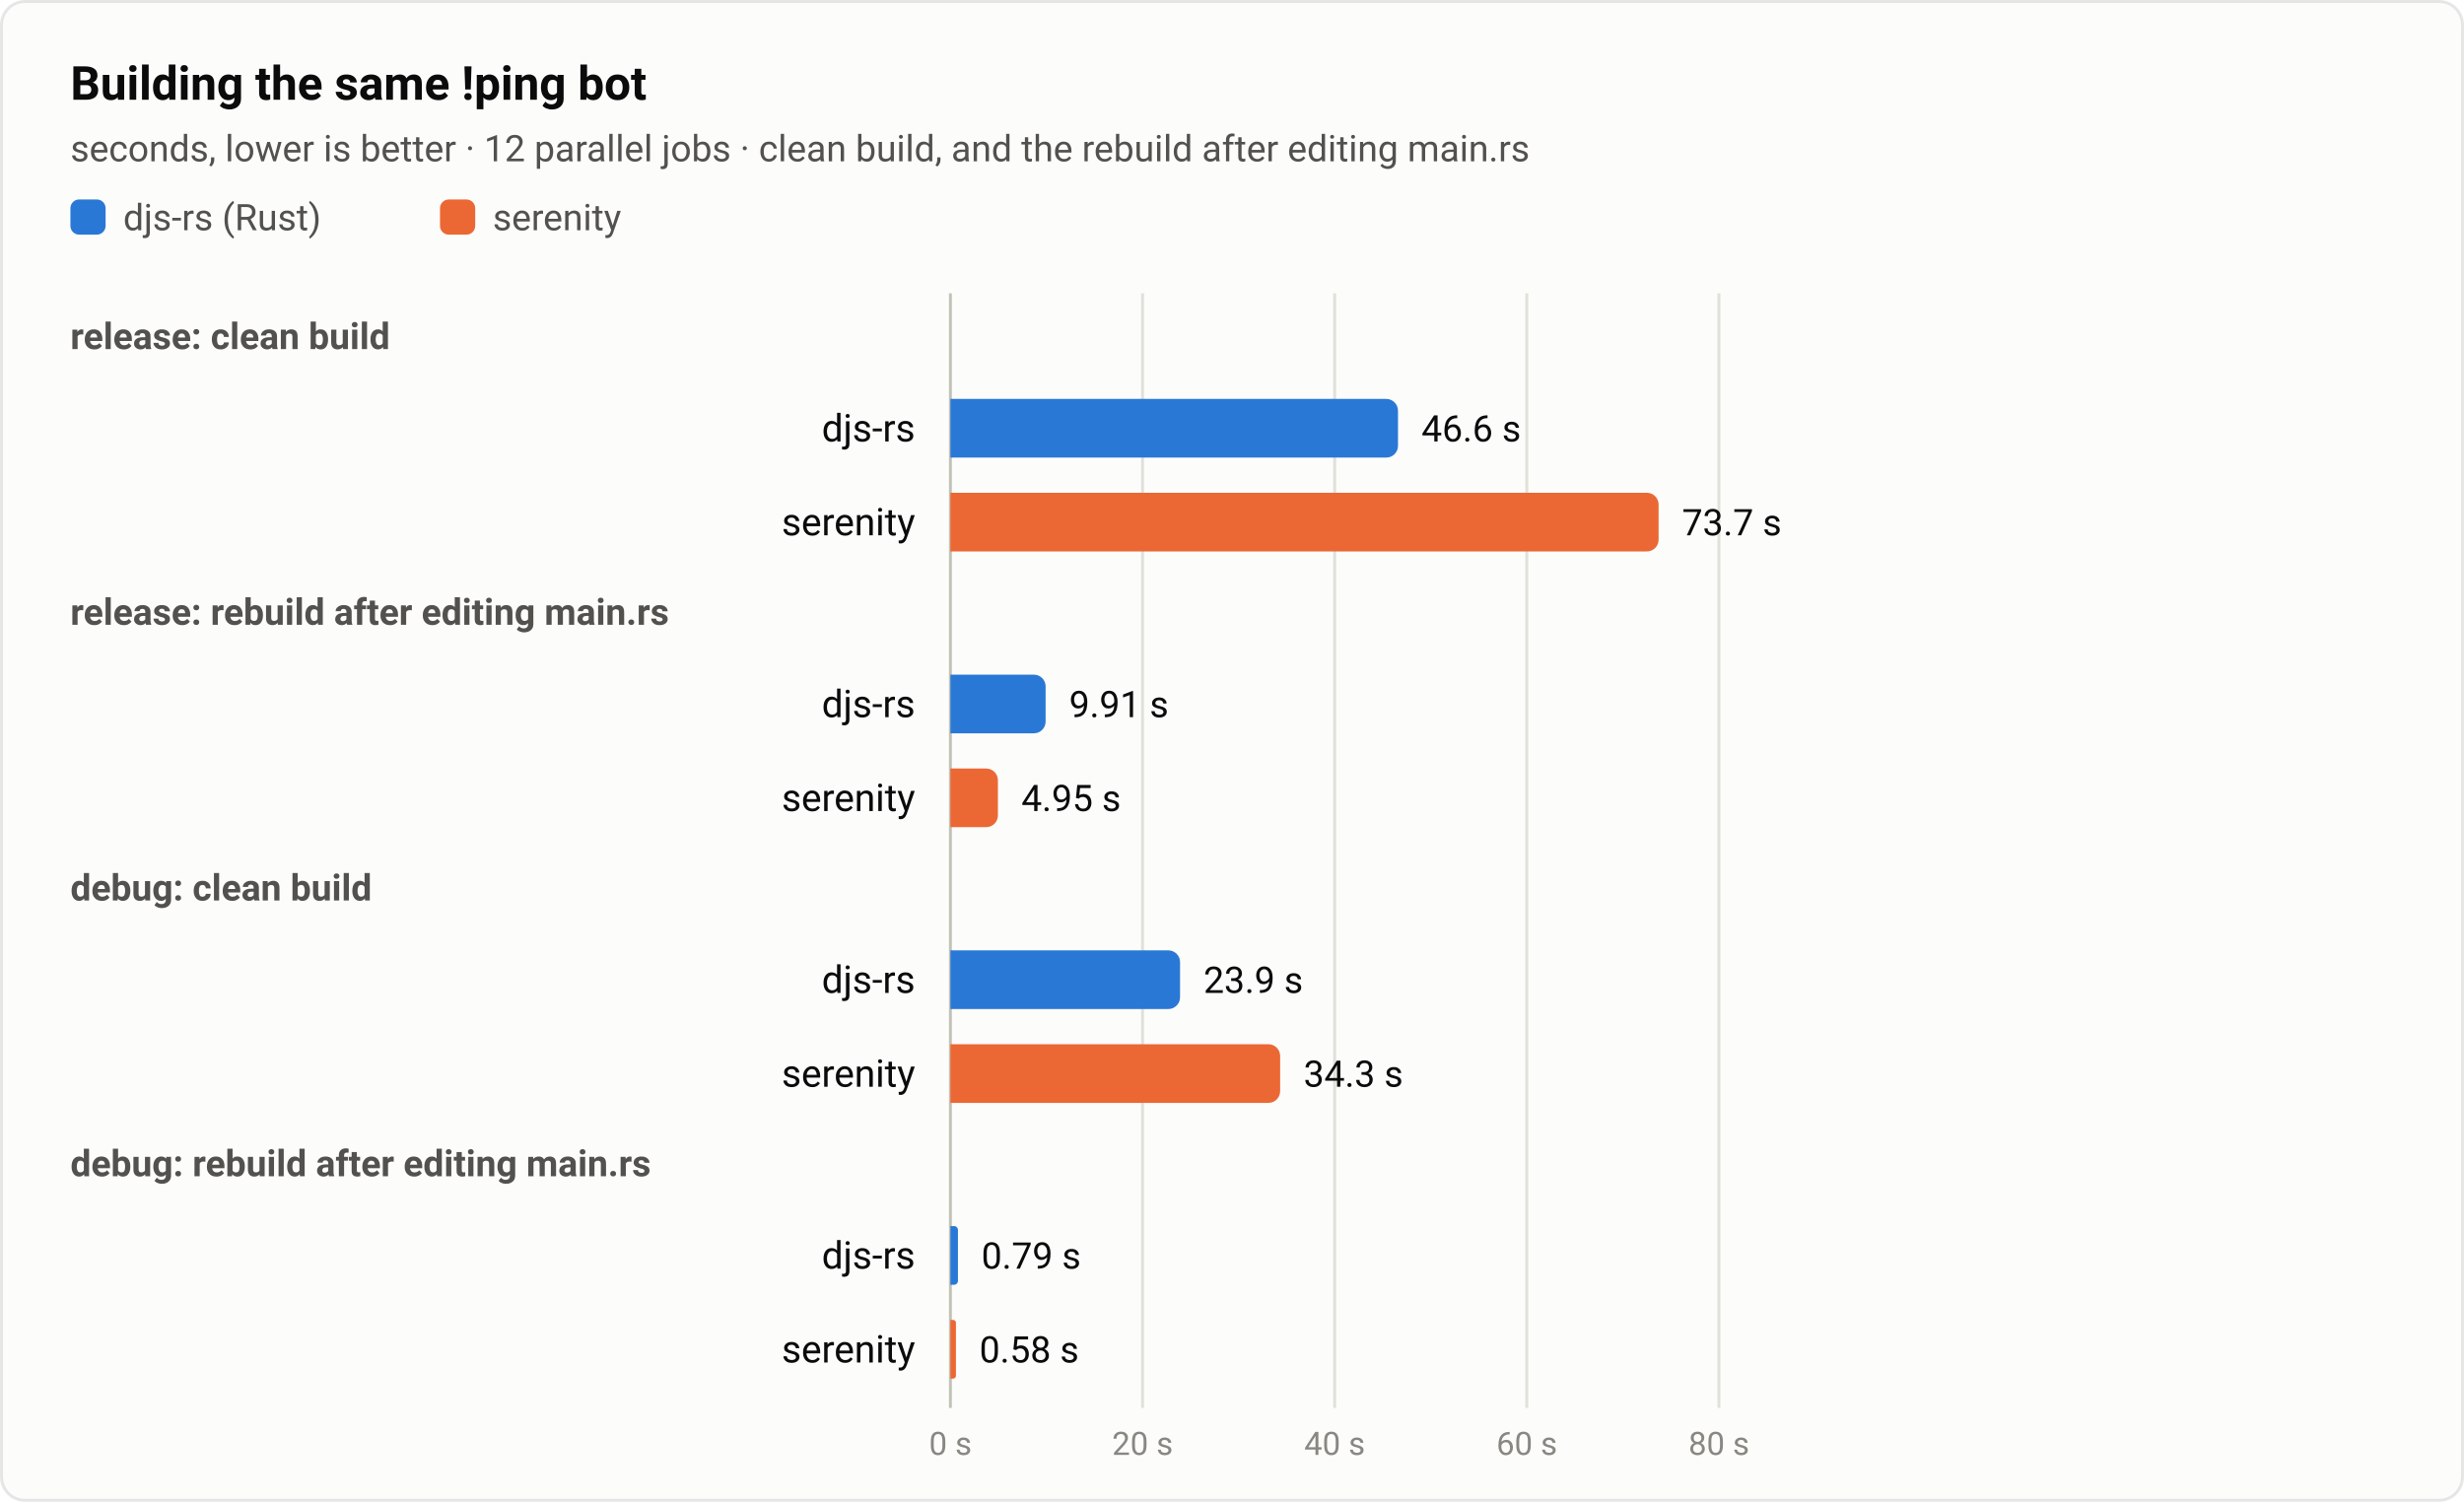
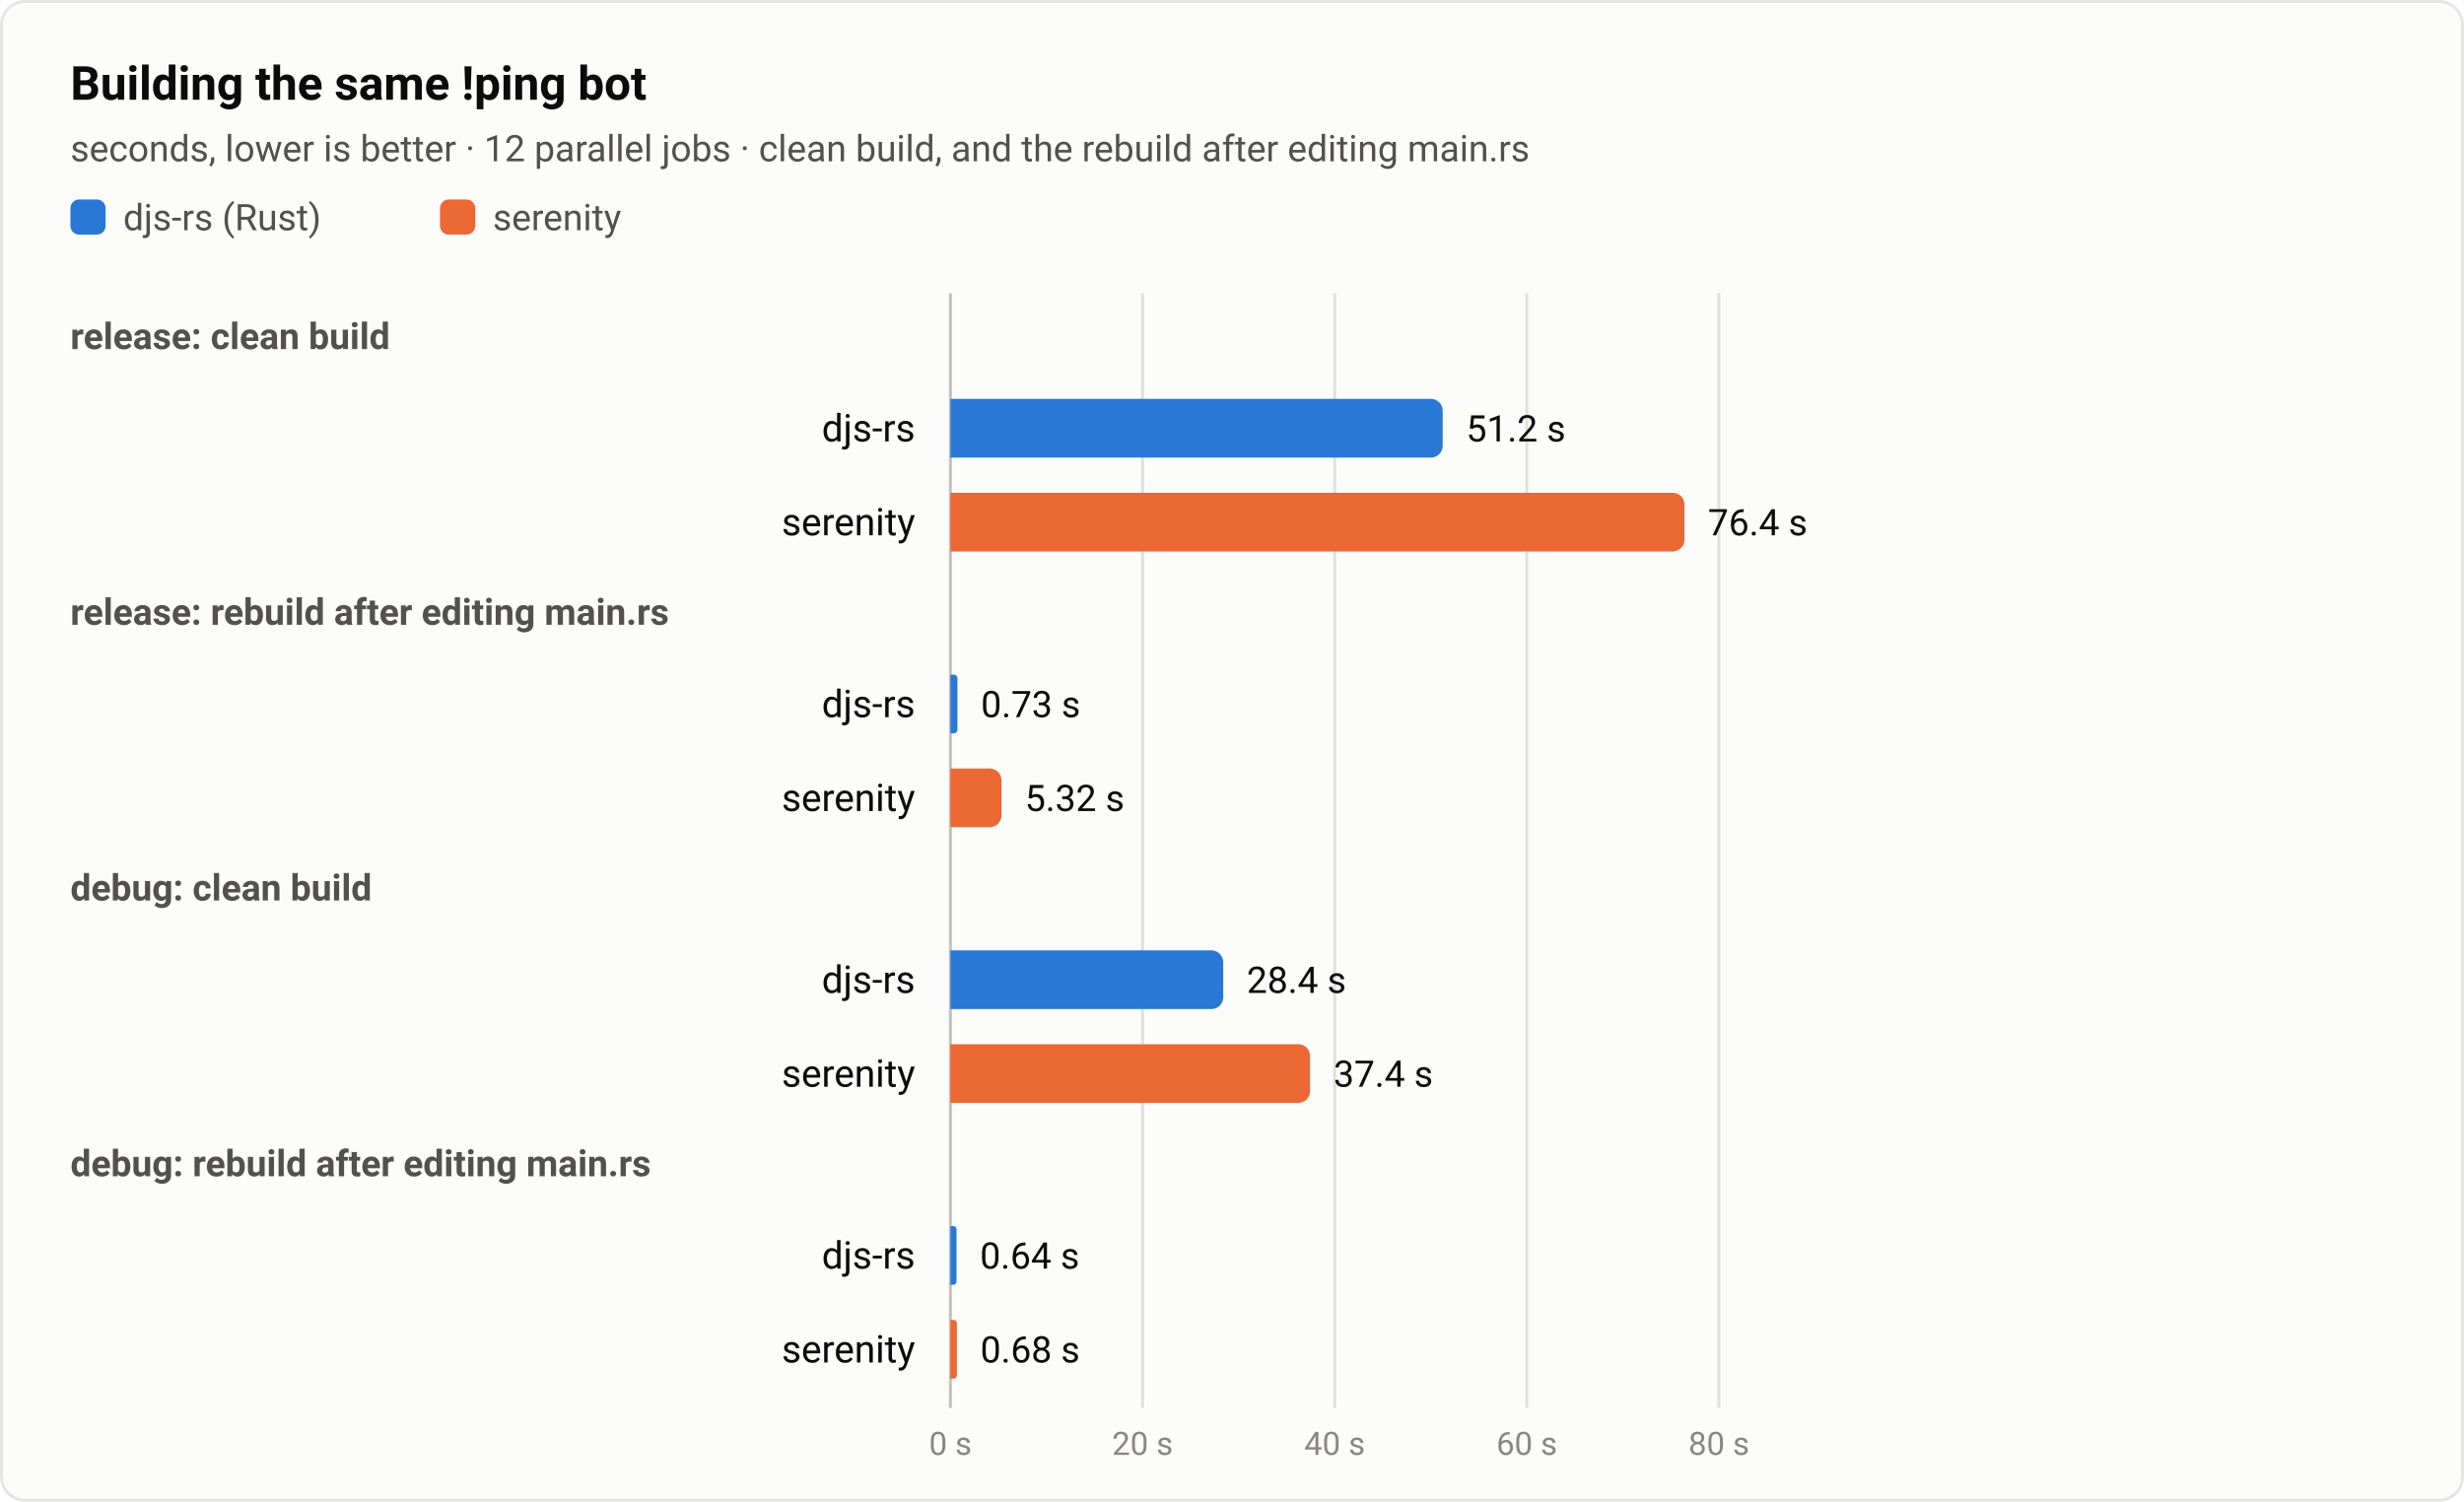
<svg xmlns="http://www.w3.org/2000/svg" width="840" height="512" viewBox="0 0 840 512" role="img" aria-labelledby="title desc" font-family="system-ui, -apple-system, &quot;Segoe UI&quot;, Roboto, sans-serif">
  <rect x="0.5" y="0.5" width="839" height="511" rx="8" fill="#fcfcfb" stroke="rgba(11,11,11,0.10)" />
  <text x="24" y="34" font-size="16" font-weight="600" fill="#0b0b0b">Building the same !ping bot</text>
  <text x="24" y="55" font-size="12.5" fill="#52514e">seconds, lower is better · 12 parallel jobs · clean build, and the rebuild after editing main.rs</text>
  <rect x="24" y="68" width="12" height="12" rx="3" fill="#2a78d6" />
  <text x="42" y="78.5" font-size="12.5" fill="#52514e">djs-rs (Rust)</text>
  <rect x="150" y="68" width="12" height="12" rx="3" fill="#eb6834" />
  <text x="168" y="78.5" font-size="12.5" fill="#52514e">serenity</text>
  <line x1="324" y1="100" x2="324" y2="480" stroke="#c3c2b7" stroke-width="1" />
  <text x="324" y="496" font-size="11" text-anchor="middle" fill="#898781" style="font-variant-numeric: tabular-nums">0 s</text>
  <line x1="389.5" y1="100" x2="389.5" y2="480" stroke="#e1e0d9" stroke-width="1" />
  <text x="389.5" y="496" font-size="11" text-anchor="middle" fill="#898781" style="font-variant-numeric: tabular-nums">20 s</text>
  <line x1="455" y1="100" x2="455" y2="480" stroke="#e1e0d9" stroke-width="1" />
  <text x="455" y="496" font-size="11" text-anchor="middle" fill="#898781" style="font-variant-numeric: tabular-nums">40 s</text>
  <line x1="520.5" y1="100" x2="520.5" y2="480" stroke="#e1e0d9" stroke-width="1" />
  <text x="520.5" y="496" font-size="11" text-anchor="middle" fill="#898781" style="font-variant-numeric: tabular-nums">60 s</text>
  <line x1="586" y1="100" x2="586" y2="480" stroke="#e1e0d9" stroke-width="1" />
  <text x="586" y="496" font-size="11" text-anchor="middle" fill="#898781" style="font-variant-numeric: tabular-nums">80 s</text>
  <text x="24" y="119" font-size="12.5" font-weight="600" fill="#52514e">release: clean build</text>
  <text x="312" y="150.5" font-size="13" text-anchor="end" fill="#0b0b0b">djs-rs</text>
-   <path d="M324,136H472.589A4,4 0 0 1 476.589,140V152A4,4 0 0 1 472.589,156H324Z" fill="#2a78d6" />
-   <text x="484.589" y="150.5" font-size="12.5" fill="#0b0b0b" style="font-variant-numeric: tabular-nums">46.6 s</text>
+   <path d="M324,136H487.824A4,4 0 0 1 491.824,140V152A4,4 0 0 1 487.824,156H324Z" fill="#2a78d6" />
+   <text x="499.824" y="150.5" font-size="12.5" fill="#0b0b0b" style="font-variant-numeric: tabular-nums">51.2 s</text>
  <text x="312" y="182.5" font-size="13" text-anchor="end" fill="#0b0b0b">serenity</text>
-   <path d="M324,168H561.433A4,4 0 0 1 565.433,172V184A4,4 0 0 1 561.433,188H324Z" fill="#eb6834" />
-   <text x="573.433" y="182.5" font-size="12.5" fill="#0b0b0b" style="font-variant-numeric: tabular-nums">73.7 s</text>
+   <path d="M324,168H570.246A4,4 0 0 1 574.246,172V184A4,4 0 0 1 570.246,188H324Z" fill="#eb6834" />
+   <text x="582.246" y="182.5" font-size="12.5" fill="#0b0b0b" style="font-variant-numeric: tabular-nums">76.4 s</text>
  <text x="24" y="213" font-size="12.5" font-weight="600" fill="#52514e">release: rebuild after editing main.rs</text>
  <text x="312" y="244.5" font-size="13" text-anchor="end" fill="#0b0b0b">djs-rs</text>
-   <path d="M324,230H352.462A4,4 0 0 1 356.462,234V246A4,4 0 0 1 352.462,250H324Z" fill="#2a78d6" />
-   <text x="364.462" y="244.5" font-size="12.5" fill="#0b0b0b" style="font-variant-numeric: tabular-nums">9.91 s</text>
+   <path d="M324,230H325.2A1.2,1.2 0 0 1 326.401,231.2V248.8A1.2,1.2 0 0 1 325.2,250H324Z" fill="#2a78d6" />
+   <text x="334.401" y="244.5" font-size="12.5" fill="#0b0b0b" style="font-variant-numeric: tabular-nums">0.73 s</text>
  <text x="312" y="276.5" font-size="13" text-anchor="end" fill="#0b0b0b">serenity</text>
-   <path d="M324,262H336.195A4,4 0 0 1 340.195,266V278A4,4 0 0 1 336.195,282H324Z" fill="#eb6834" />
-   <text x="348.195" y="276.5" font-size="12.5" fill="#0b0b0b" style="font-variant-numeric: tabular-nums">4.95 s</text>
+   <path d="M324,262H337.41A4,4 0 0 1 341.41,266V278A4,4 0 0 1 337.41,282H324Z" fill="#eb6834" />
+   <text x="349.41" y="276.5" font-size="12.5" fill="#0b0b0b" style="font-variant-numeric: tabular-nums">5.32 s</text>
  <text x="24" y="307" font-size="12.5" font-weight="600" fill="#52514e">debug: clean build</text>
  <text x="312" y="338.5" font-size="13" text-anchor="end" fill="#0b0b0b">djs-rs</text>
-   <path d="M324,324H398.292A4,4 0 0 1 402.292,328V340A4,4 0 0 1 398.292,344H324Z" fill="#2a78d6" />
-   <text x="410.292" y="338.5" font-size="12.5" fill="#0b0b0b" style="font-variant-numeric: tabular-nums">23.9 s</text>
+   <path d="M324,324H413.007A4,4 0 0 1 417.007,328V340A4,4 0 0 1 413.007,344H324Z" fill="#2a78d6" />
+   <text x="425.007" y="338.5" font-size="12.5" fill="#0b0b0b" style="font-variant-numeric: tabular-nums">28.4 s</text>
  <text x="312" y="370.5" font-size="13" text-anchor="end" fill="#0b0b0b">serenity</text>
-   <path d="M324,356H432.414A4,4 0 0 1 436.414,360V372A4,4 0 0 1 432.414,376H324Z" fill="#eb6834" />
-   <text x="444.414" y="370.5" font-size="12.5" fill="#0b0b0b" style="font-variant-numeric: tabular-nums">34.3 s</text>
+   <path d="M324,356H442.616A4,4 0 0 1 446.616,360V372A4,4 0 0 1 442.616,376H324Z" fill="#eb6834" />
+   <text x="454.616" y="370.5" font-size="12.5" fill="#0b0b0b" style="font-variant-numeric: tabular-nums">37.4 s</text>
  <text x="24" y="401" font-size="12.5" font-weight="600" fill="#52514e">debug: rebuild after editing main.rs</text>
  <text x="312" y="432.5" font-size="13" text-anchor="end" fill="#0b0b0b">djs-rs</text>
-   <path d="M324,418H325.285A1.285,1.285 0 0 1 326.571,419.285V436.715A1.285,1.285 0 0 1 325.285,438H324Z" fill="#2a78d6" />
-   <text x="334.571" y="432.5" font-size="12.5" fill="#0b0b0b" style="font-variant-numeric: tabular-nums">0.79 s</text>
+   <path d="M324,418H325.041A1.041,1.041 0 0 1 326.083,419.041V436.959A1.041,1.041 0 0 1 325.041,438H324Z" fill="#2a78d6" />
+   <text x="334.083" y="432.5" font-size="12.5" fill="#0b0b0b" style="font-variant-numeric: tabular-nums">0.64 s</text>
  <text x="312" y="464.5" font-size="13" text-anchor="end" fill="#0b0b0b">serenity</text>
-   <path d="M324,450H324.945A0.945,0.945 0 0 1 325.89,450.945V469.055A0.945,0.945 0 0 1 324.945,470H324Z" fill="#eb6834" />
-   <text x="333.89" y="464.5" font-size="12.5" fill="#0b0b0b" style="font-variant-numeric: tabular-nums">0.58 s</text>
+   <path d="M324,450H325.107A1.107,1.107 0 0 1 326.214,451.107V468.893A1.107,1.107 0 0 1 325.107,470H324Z" fill="#eb6834" />
+   <text x="334.214" y="464.5" font-size="12.5" fill="#0b0b0b" style="font-variant-numeric: tabular-nums">0.68 s</text>
</svg>
